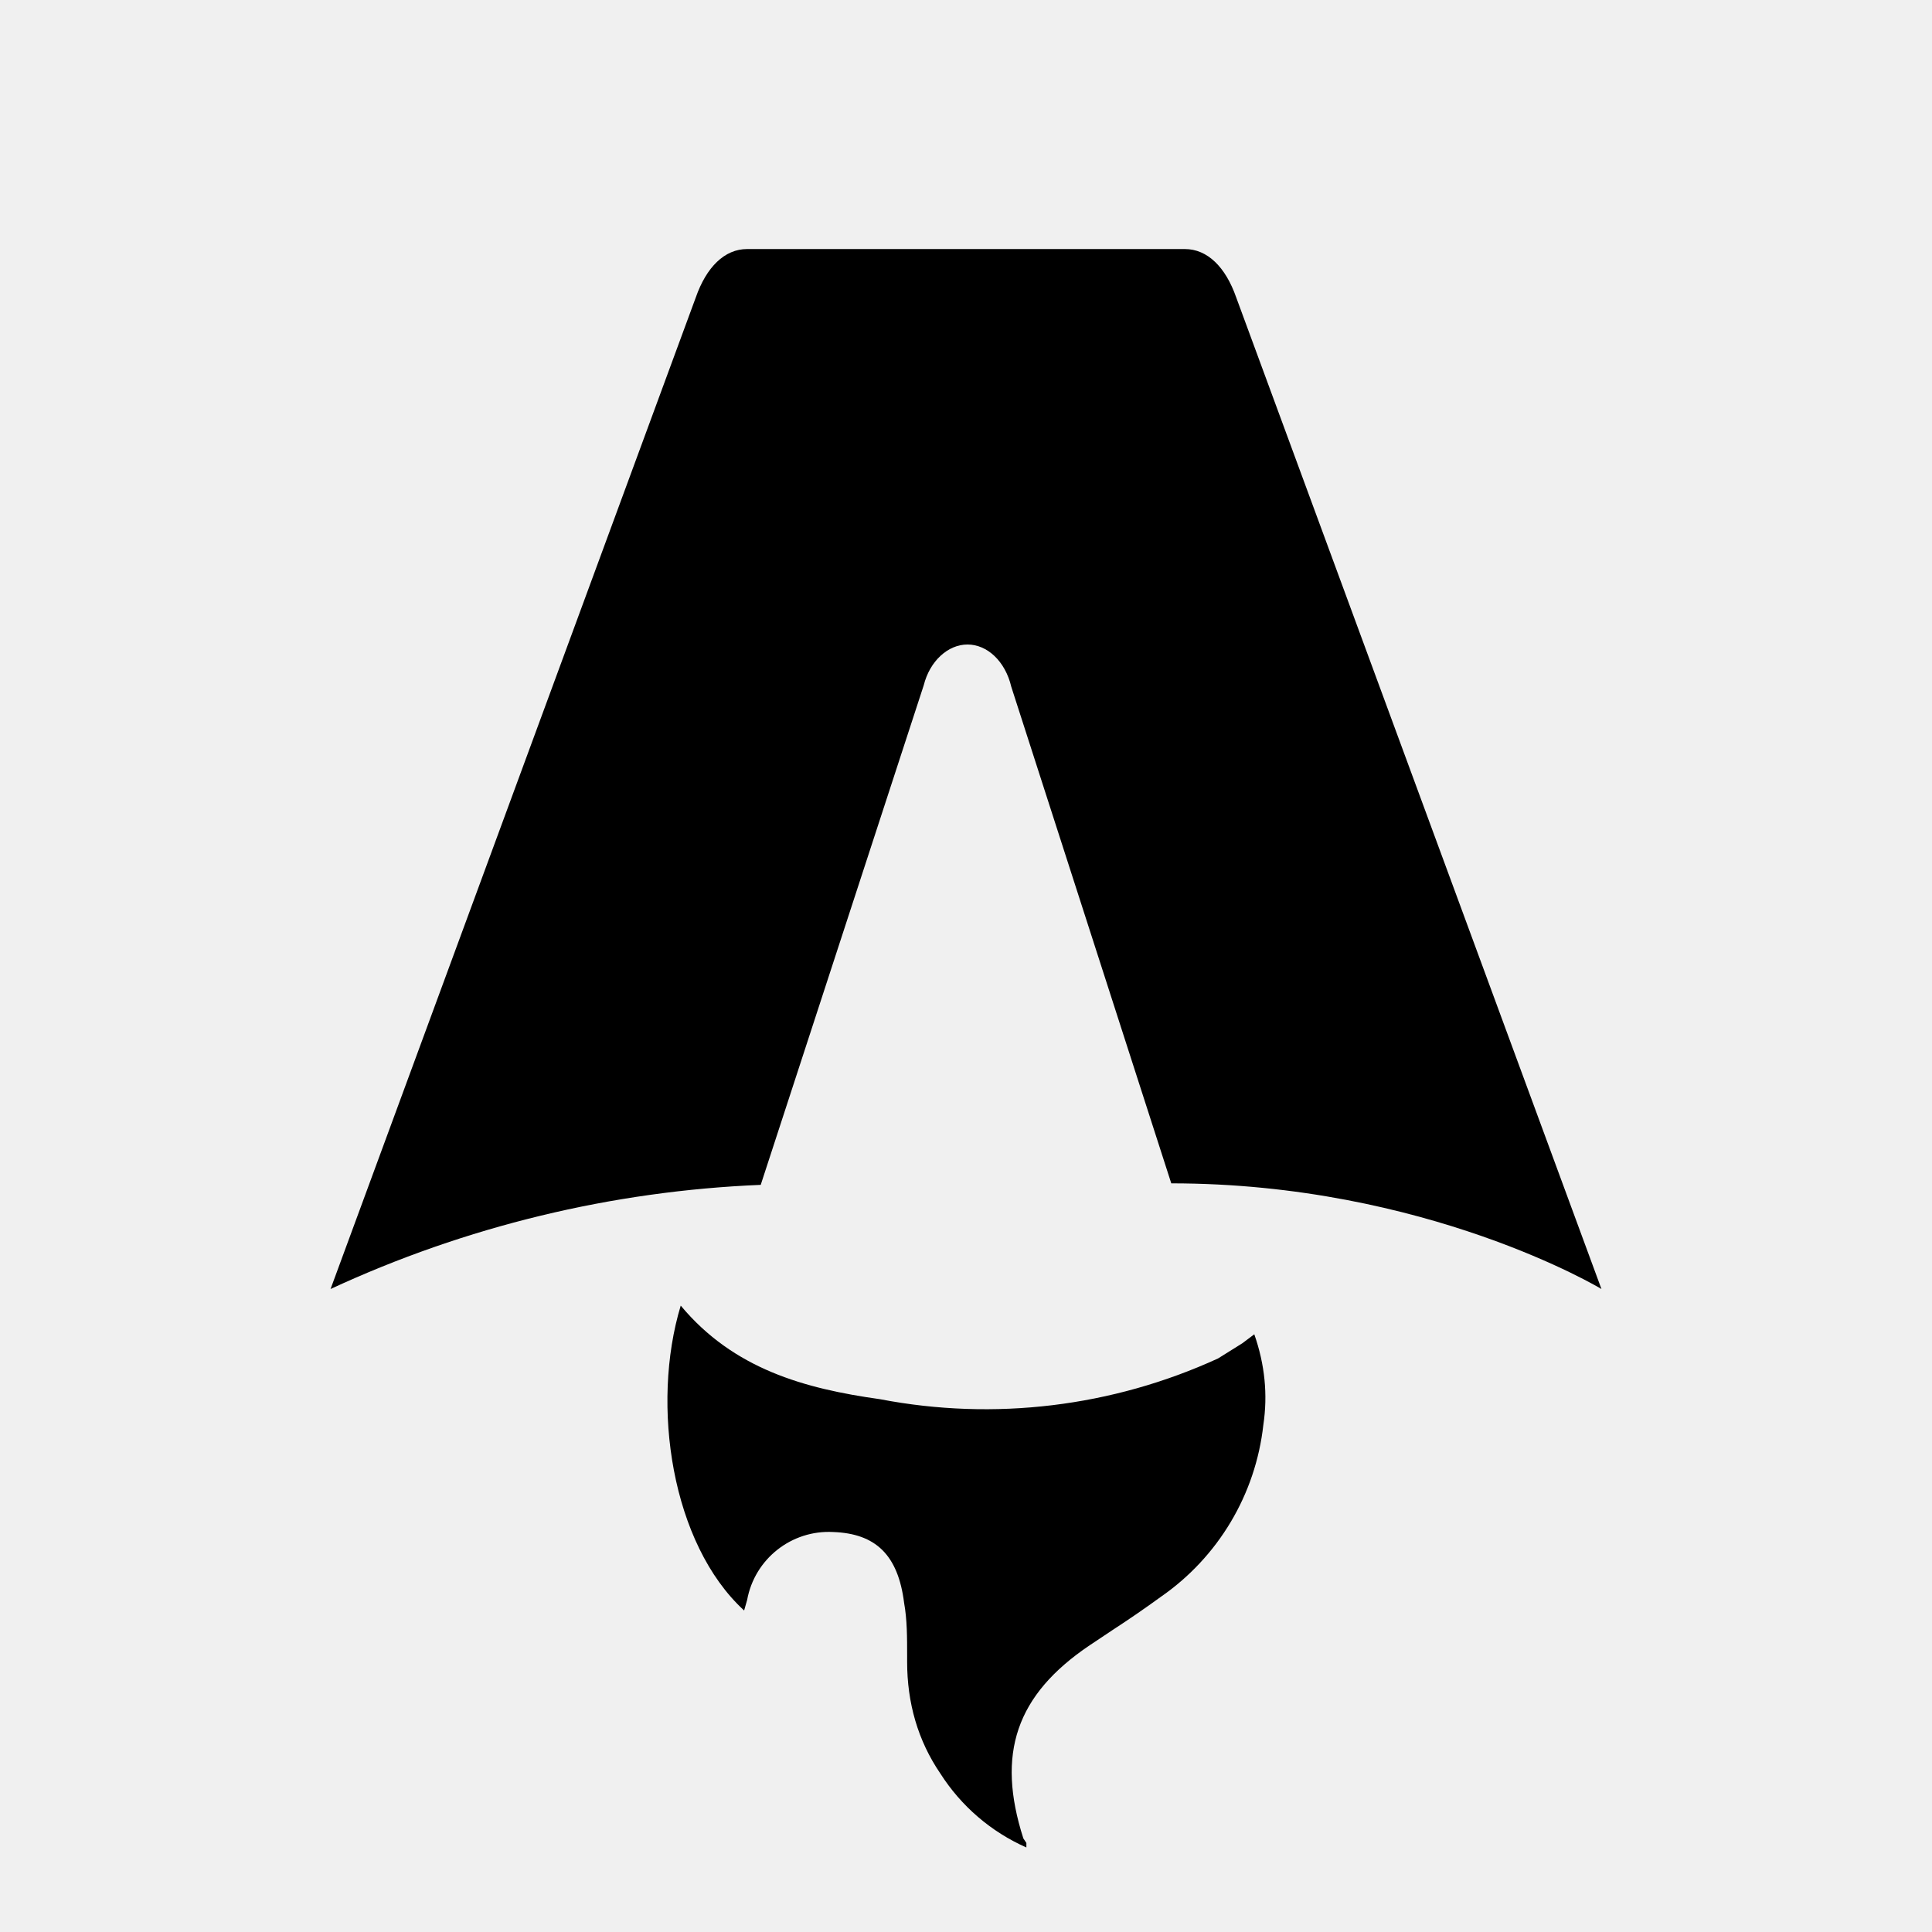
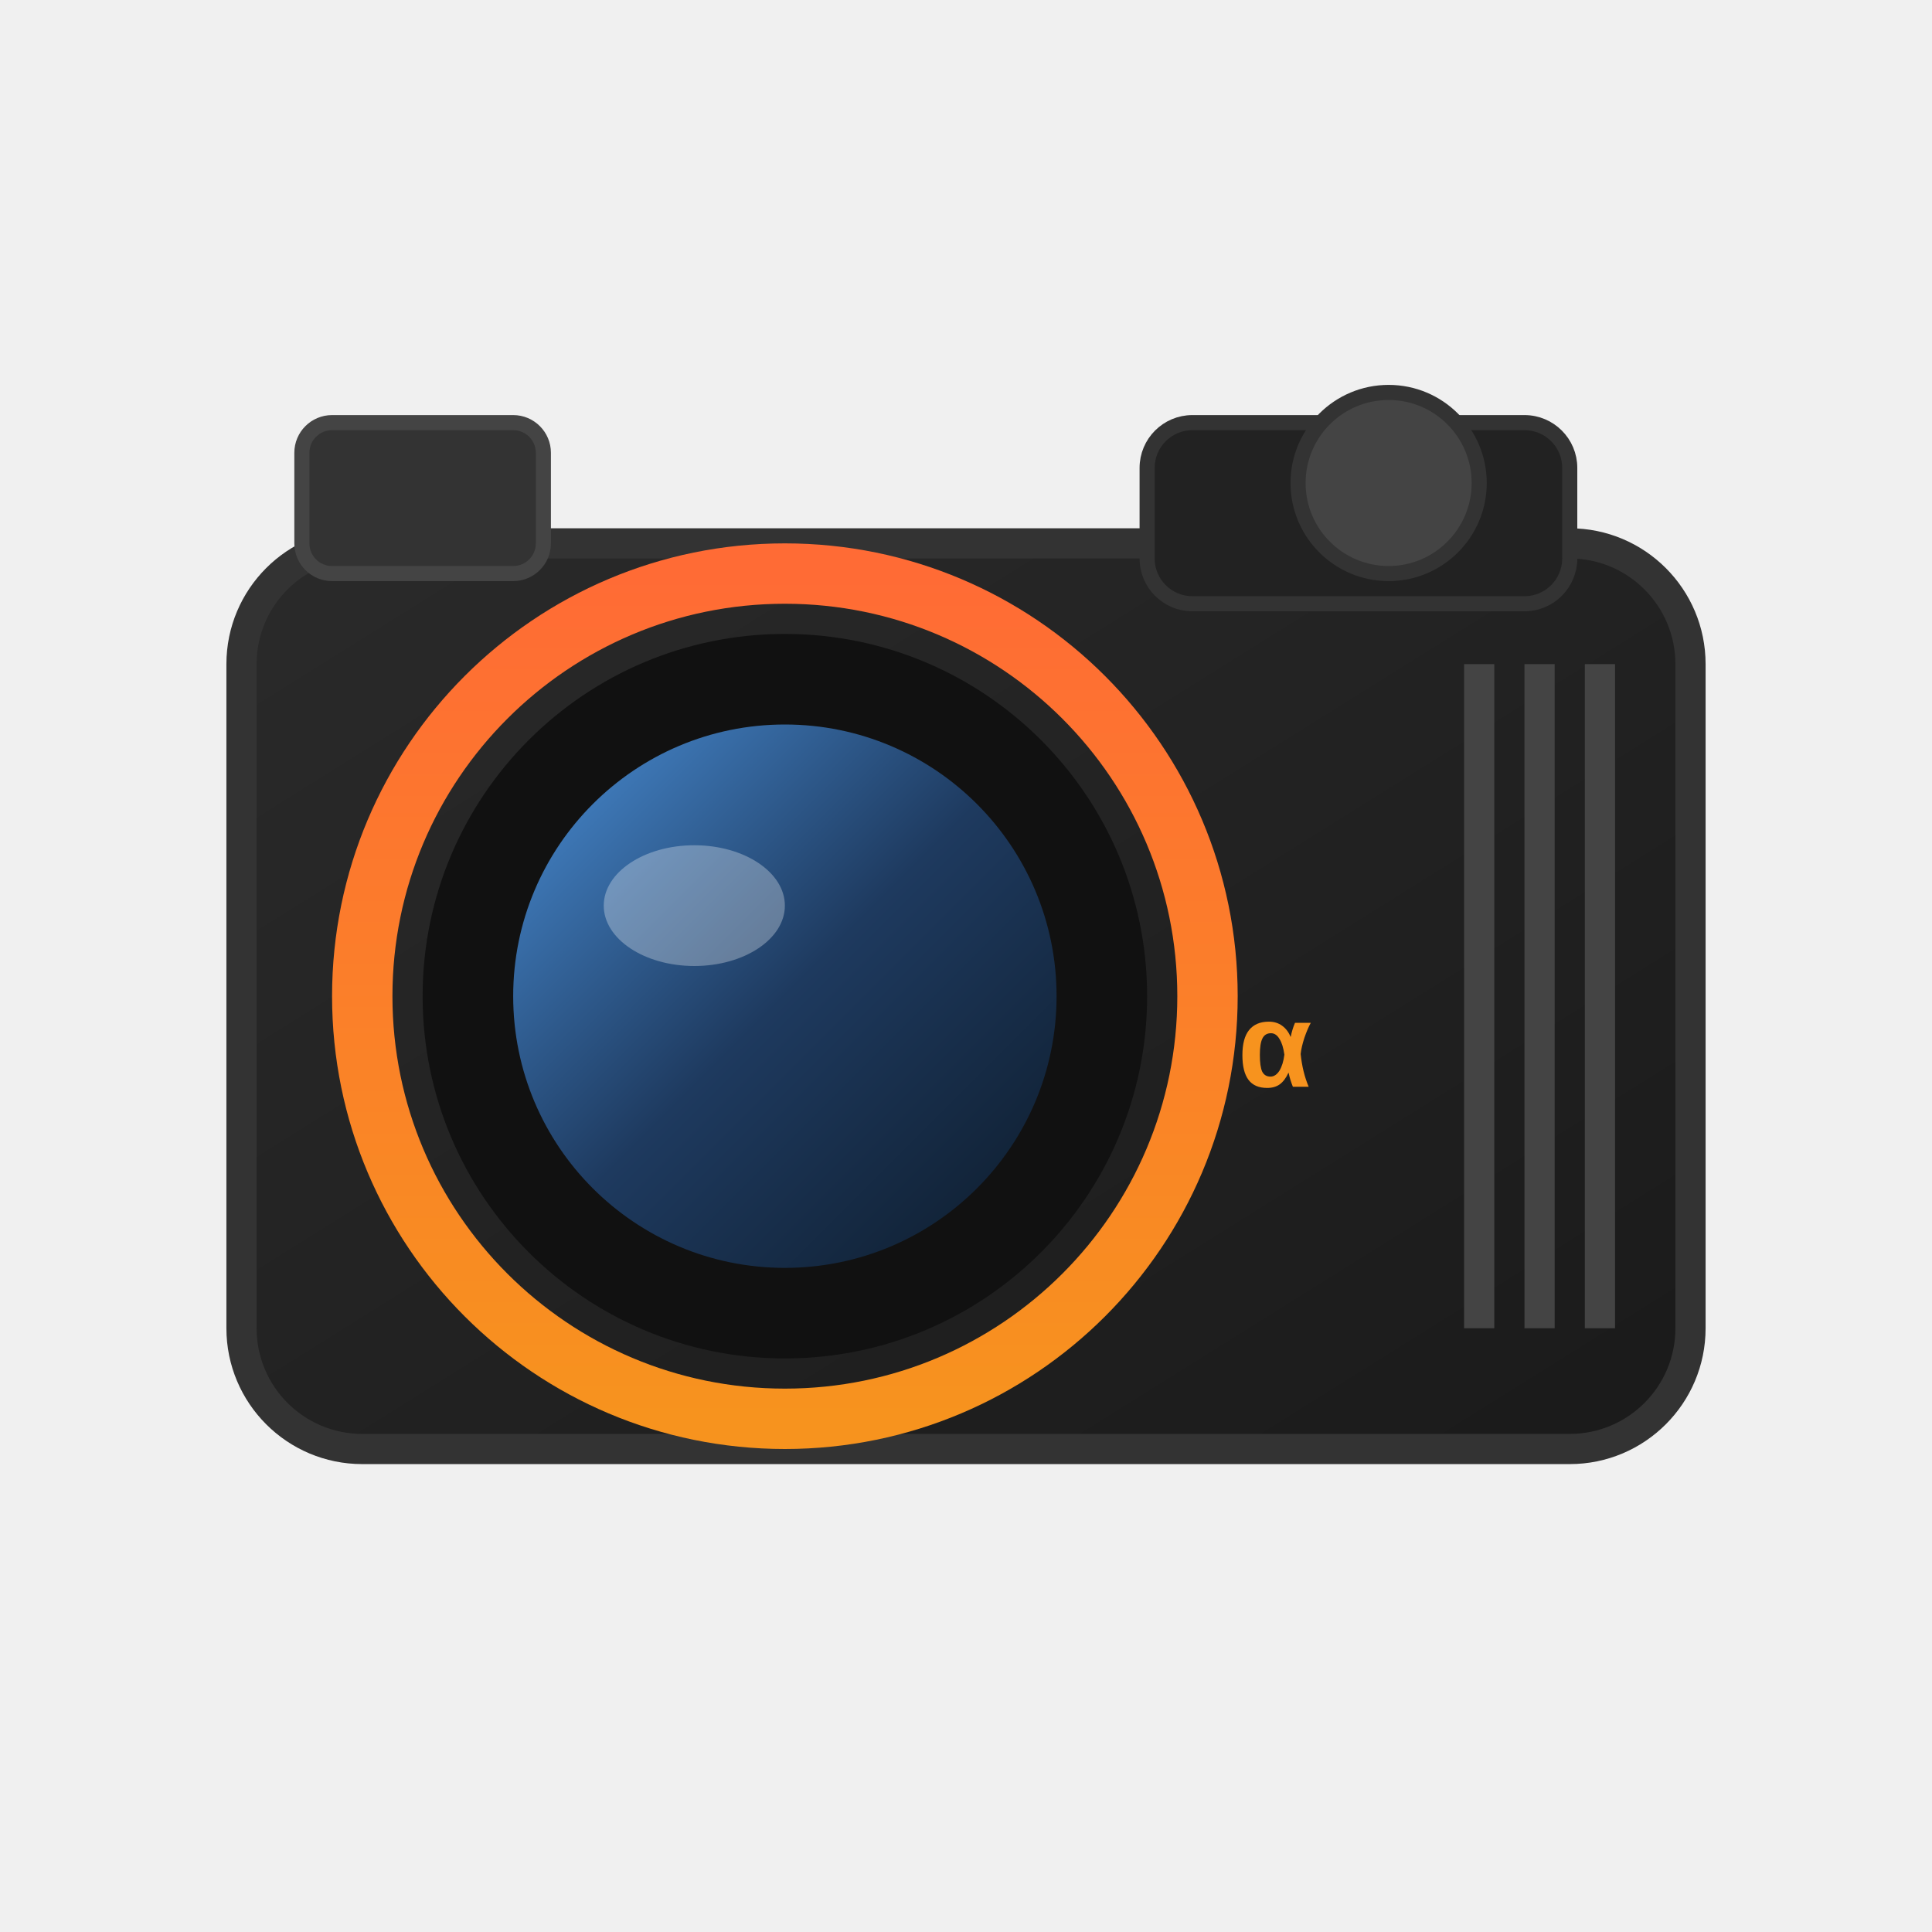
- <svg xmlns="http://www.w3.org/2000/svg" fill="none" viewBox="0 0 128 128">
-   <path d="M50.4 78.5a75.1 75.1 0 0 0-28.5 6.9l24.2-65.7c.7-2 1.9-3.2 3.4-3.2h29c1.5 0 2.7 1.2 3.4 3.2l24.2 65.7s-11.6-7-28.5-7L67 45.5c-.4-1.7-1.6-2.8-2.9-2.8-1.3 0-2.5 1.1-2.9 2.7L50.4 78.5Zm-1.1 28.2Zm-4.2-20.2c-2 6.6-.6 15.8 4.2 20.2a17.5 17.5 0 0 1 .2-.7 5.5 5.5 0 0 1 5.7-4.5c2.8.1 4.3 1.5 4.7 4.7.2 1.1.2 2.3.2 3.5v.4c0 2.7.7 5.2 2.2 7.4a13 13 0 0 0 5.7 4.9v-.3l-.2-.3c-1.8-5.6-.5-9.5 4.4-12.8l1.5-1a73 73 0 0 0 3.2-2.2 16 16 0 0 0 6.8-11.4c.3-2 .1-4-.6-6l-.8.6-1.6 1a37 37 0 0 1-22.4 2.7c-5-.7-9.7-2-13.2-6.2Z" />
+ <svg xmlns="http://www.w3.org/2000/svg" viewBox="0 0 128 128">
+   <defs>
+     <linearGradient id="bodyGrad" x1="0%" y1="0%" x2="100%" y2="100%">
+       <stop offset="0%" style="stop-color:#2a2a2a" />
+       <stop offset="100%" style="stop-color:#1a1a1a" />
+     </linearGradient>
+     <linearGradient id="lensGrad" x1="0%" y1="0%" x2="100%" y2="100%">
+       <stop offset="0%" style="stop-color:#4a90d9" />
+       <stop offset="50%" style="stop-color:#1e3a5f" />
+       <stop offset="100%" style="stop-color:#0d1b2a" />
+     </linearGradient>
+     <linearGradient id="ringGrad" x1="0%" y1="0%" x2="0%" y2="100%">
+       <stop offset="0%" style="stop-color:#ff6b35" />
+       <stop offset="100%" style="stop-color:#f7931e" />
+     </linearGradient>
+   </defs>
+   <rect x="16" y="36" width="96" height="60" rx="8" fill="url(#bodyGrad)" stroke="#333" stroke-width="2" />
+   <rect x="76" y="28" width="28" height="12" rx="3" fill="#222" stroke="#333" stroke-width="1" />
+   <circle cx="52" cy="66" r="28" fill="none" stroke="url(#ringGrad)" stroke-width="4" />
+   <circle cx="52" cy="66" r="24" fill="#111" />
+   <circle cx="52" cy="66" r="18" fill="url(#lensGrad)" />
+   <ellipse cx="46" cy="60" rx="6" ry="4" fill="rgba(255,255,255,0.3)" />
+   <line x1="98" y1="44" x2="98" y2="88" stroke="#444" stroke-width="2" />
+   <line x1="102" y1="44" x2="102" y2="88" stroke="#444" stroke-width="2" />
+   <line x1="106" y1="44" x2="106" y2="88" stroke="#444" stroke-width="2" />
+   <circle cx="92" cy="32" r="6" fill="#444" stroke="#333" stroke-width="1" />
+   <rect x="20" y="28" width="16" height="10" rx="2" fill="#333" stroke="#444" stroke-width="1" />
+   <text x="82" y="72" font-family="Arial, sans-serif" font-size="8" font-weight="bold" fill="#f7931e">α</text>
  <style>
-         path { fill: #000; }
-         @media (prefers-color-scheme: dark) {
-             path { fill: #FFF; }
-         }
-     </style>
+     @media (prefers-color-scheme: light) {
+       rect:first-of-type { fill: #3a3a3a; }
+     }
+   </style>
</svg>
